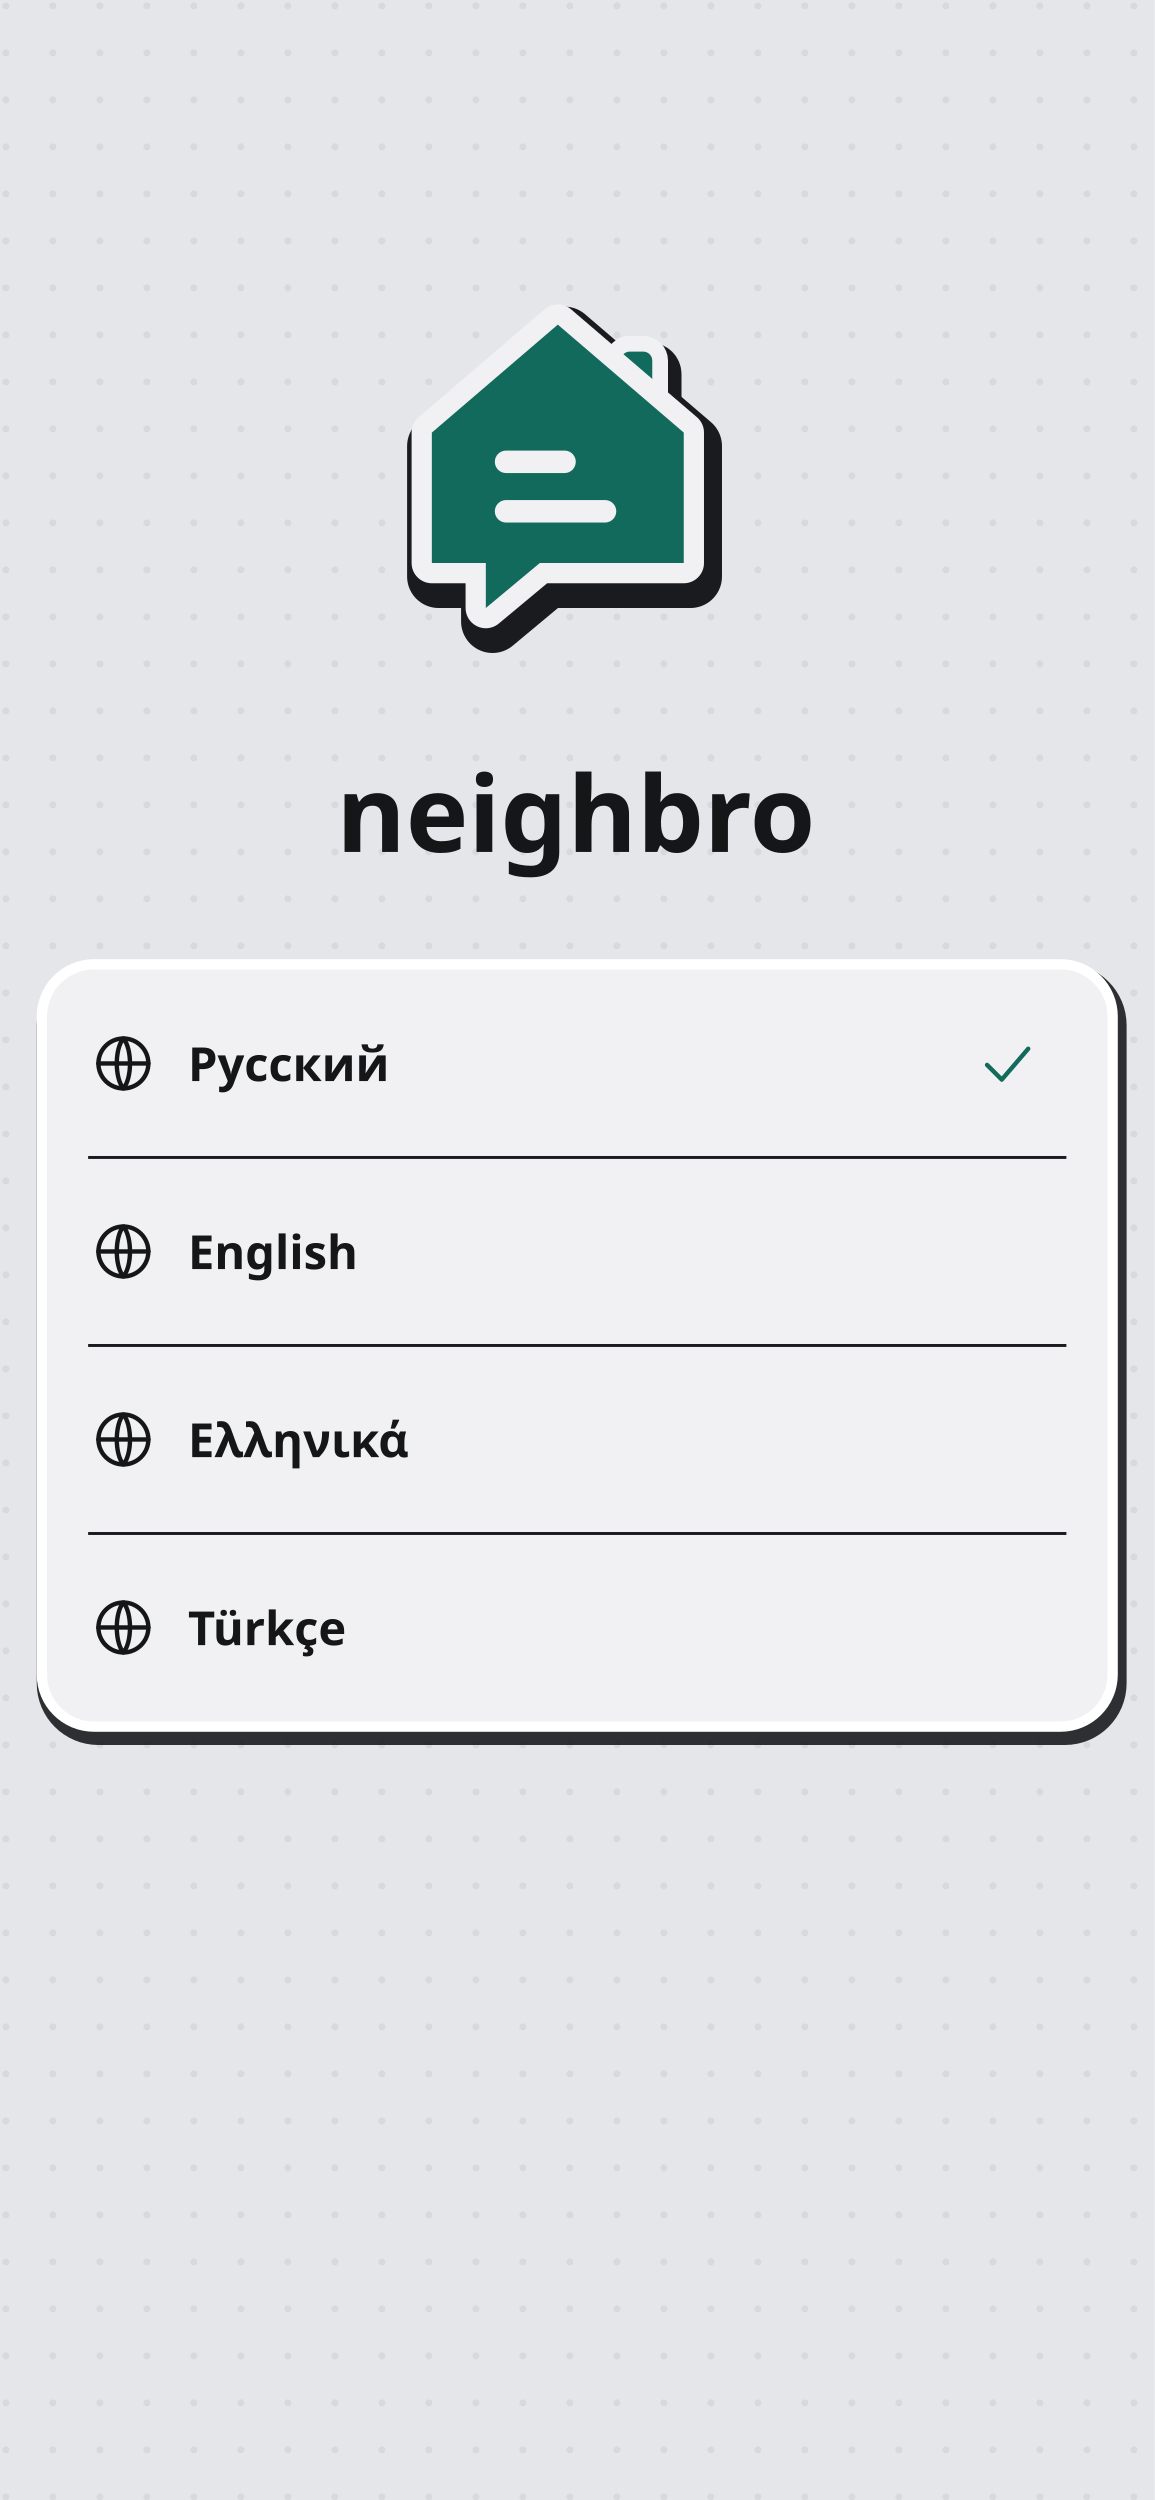
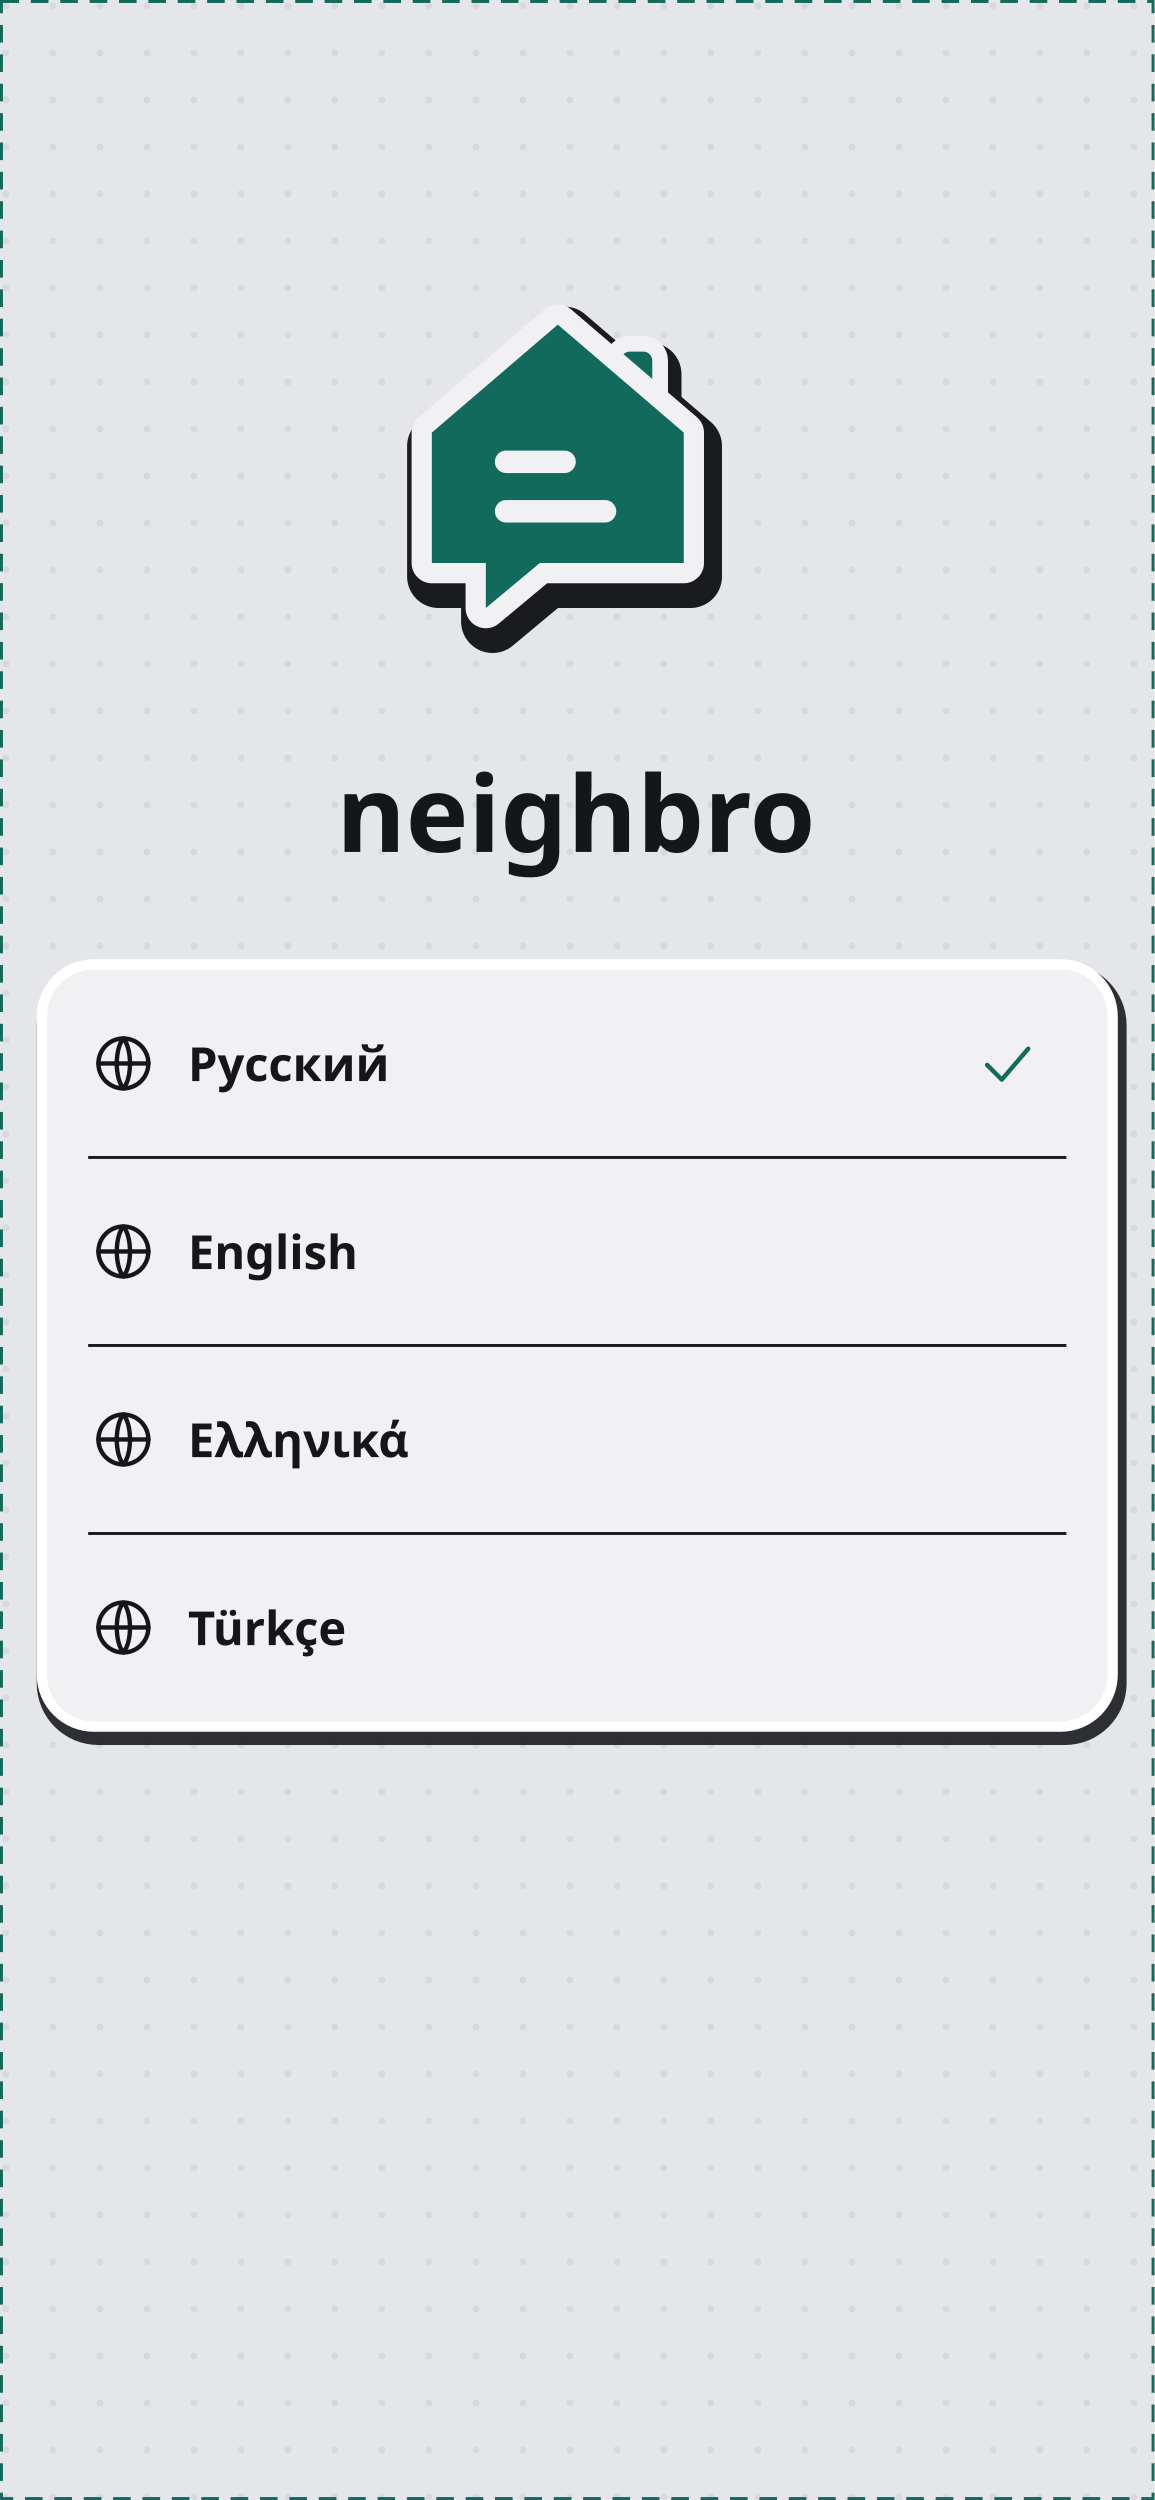
<svg xmlns="http://www.w3.org/2000/svg" width="393" height="851" viewBox="0 0 393 851">
  <defs>
    <style>@font-face{font-family:"Golos Text";font-weight:400 700;src:url(fonts/golos.ttf)}@font-face{font-family:"Russo One";src:url(fonts/russo.ttf)}</style>
    <pattern id="dots" width="16" height="16" patternUnits="userSpaceOnUse">
      <circle cx="2" cy="2" r="1.2" fill="#d7d9dd" />
    </pattern>
  </defs>
  <rect width="393" height="851" fill="#e5e6e9" />
  <rect width="393" height="851" fill="url(#dots)" />
  <g transform="translate(126.0 100.0) scale(1.4583)">
    <g transform="translate(6,3) scale(1.05)">
      <g transform="translate(1.5 3)">
        <rect x="50" y="10" width="7" height="14" rx="2" fill="#1a1b1e" stroke="#1a1b1e" stroke-width="10" />
        <path d="M36 4 L64 28 V57 H32 L20 67 V57 H8 V28 Z" fill="#1a1b1e" stroke="#1a1b1e" stroke-width="14" stroke-linejoin="round" />
      </g>
      <rect x="50" y="10" width="7" height="14" rx="2" fill="#126a5c" stroke="#f1f1f3" stroke-width="7" paint-order="stroke" />
      <path d="M36 4 L64 28 V57 H32 L20 67 V57 H8 V28 Z" fill="#126a5c" stroke="#f1f1f3" stroke-width="9" stroke-linejoin="round" paint-order="stroke" />
      <rect x="22" y="32" width="18" height="5" rx="2.5" fill="#f1f1f3" />
      <rect x="22" y="43" width="27" height="5" rx="2.5" fill="#f1f1f3" />
    </g>
  </g>
  <text x="196" y="290" font-family="Golos Text" font-weight="600" font-size="36" fill="#141618" text-anchor="middle">neighbro</text>
  <g transform="rotate(0 196.5 458.0)">
    <rect x="17.5" y="333" width="361" height="256" rx="16" fill="#1a1b1e" stroke="#1a1b1e" stroke-width="10" stroke-linejoin="round" opacity=".9" />
    <rect x="16" y="330" width="361" height="256" rx="16" fill="#f1f1f3" stroke="#ffffff" stroke-width="7" paint-order="stroke" />
  </g>
  <g transform="translate(30 350) scale(1.0)" fill="none" stroke="#141618" stroke-width="1.50" stroke-linecap="round" stroke-linejoin="round">
    <circle cx="12" cy="12" r="8.5" />
    <path d="M3.5 12 H20.5 M12 3.5 C9 7 9 17 12 20.5 C15 17 15 7 12 3.5" />
  </g>
  <text x="64" y="368" font-family="Golos Text" font-weight="600" font-size="16" fill="#141618" text-anchor="start">Русский</text>
  <g transform="translate(331 350) scale(1.0)" fill="none" stroke="#126a5c" stroke-width="1.50" stroke-linecap="round" stroke-linejoin="round">
    <path d="M5 12.5 L10 17.5 L19 7" />
  </g>
  <path d="M30 394 H363" stroke="#1a1b1e" stroke-width="1" />
  <g transform="translate(30 414) scale(1.0)" fill="none" stroke="#141618" stroke-width="1.50" stroke-linecap="round" stroke-linejoin="round">
    <circle cx="12" cy="12" r="8.5" />
    <path d="M3.5 12 H20.5 M12 3.5 C9 7 9 17 12 20.5 C15 17 15 7 12 3.5" />
  </g>
  <text x="64" y="432" font-family="Golos Text" font-weight="600" font-size="16" fill="#141618" text-anchor="start">English</text>
  <path d="M30 458 H363" stroke="#1a1b1e" stroke-width="1" />
  <g transform="translate(30 478) scale(1.0)" fill="none" stroke="#141618" stroke-width="1.50" stroke-linecap="round" stroke-linejoin="round">
    <circle cx="12" cy="12" r="8.5" />
    <path d="M3.5 12 H20.5 M12 3.5 C9 7 9 17 12 20.5 C15 17 15 7 12 3.5" />
  </g>
  <text x="64" y="496" font-family="Golos Text" font-weight="600" font-size="16" fill="#141618" text-anchor="start">Ελληνικά</text>
  <path d="M30 522 H363" stroke="#1a1b1e" stroke-width="1" />
  <g transform="translate(30 542) scale(1.0)" fill="none" stroke="#141618" stroke-width="1.50" stroke-linecap="round" stroke-linejoin="round">
    <circle cx="12" cy="12" r="8.5" />
    <path d="M3.5 12 H20.5 M12 3.5 C9 7 9 17 12 20.5 C15 17 15 7 12 3.5" />
  </g>
  <text x="64" y="560" font-family="Golos Text" font-weight="600" font-size="16" fill="#141618" text-anchor="start">Türkçe</text>
+   <rect class="frame" x="0.5" y="0.5" width="392" height="850" fill="none" stroke="#126a5c" stroke-width="1" stroke-dasharray="6 4" />
</svg>
